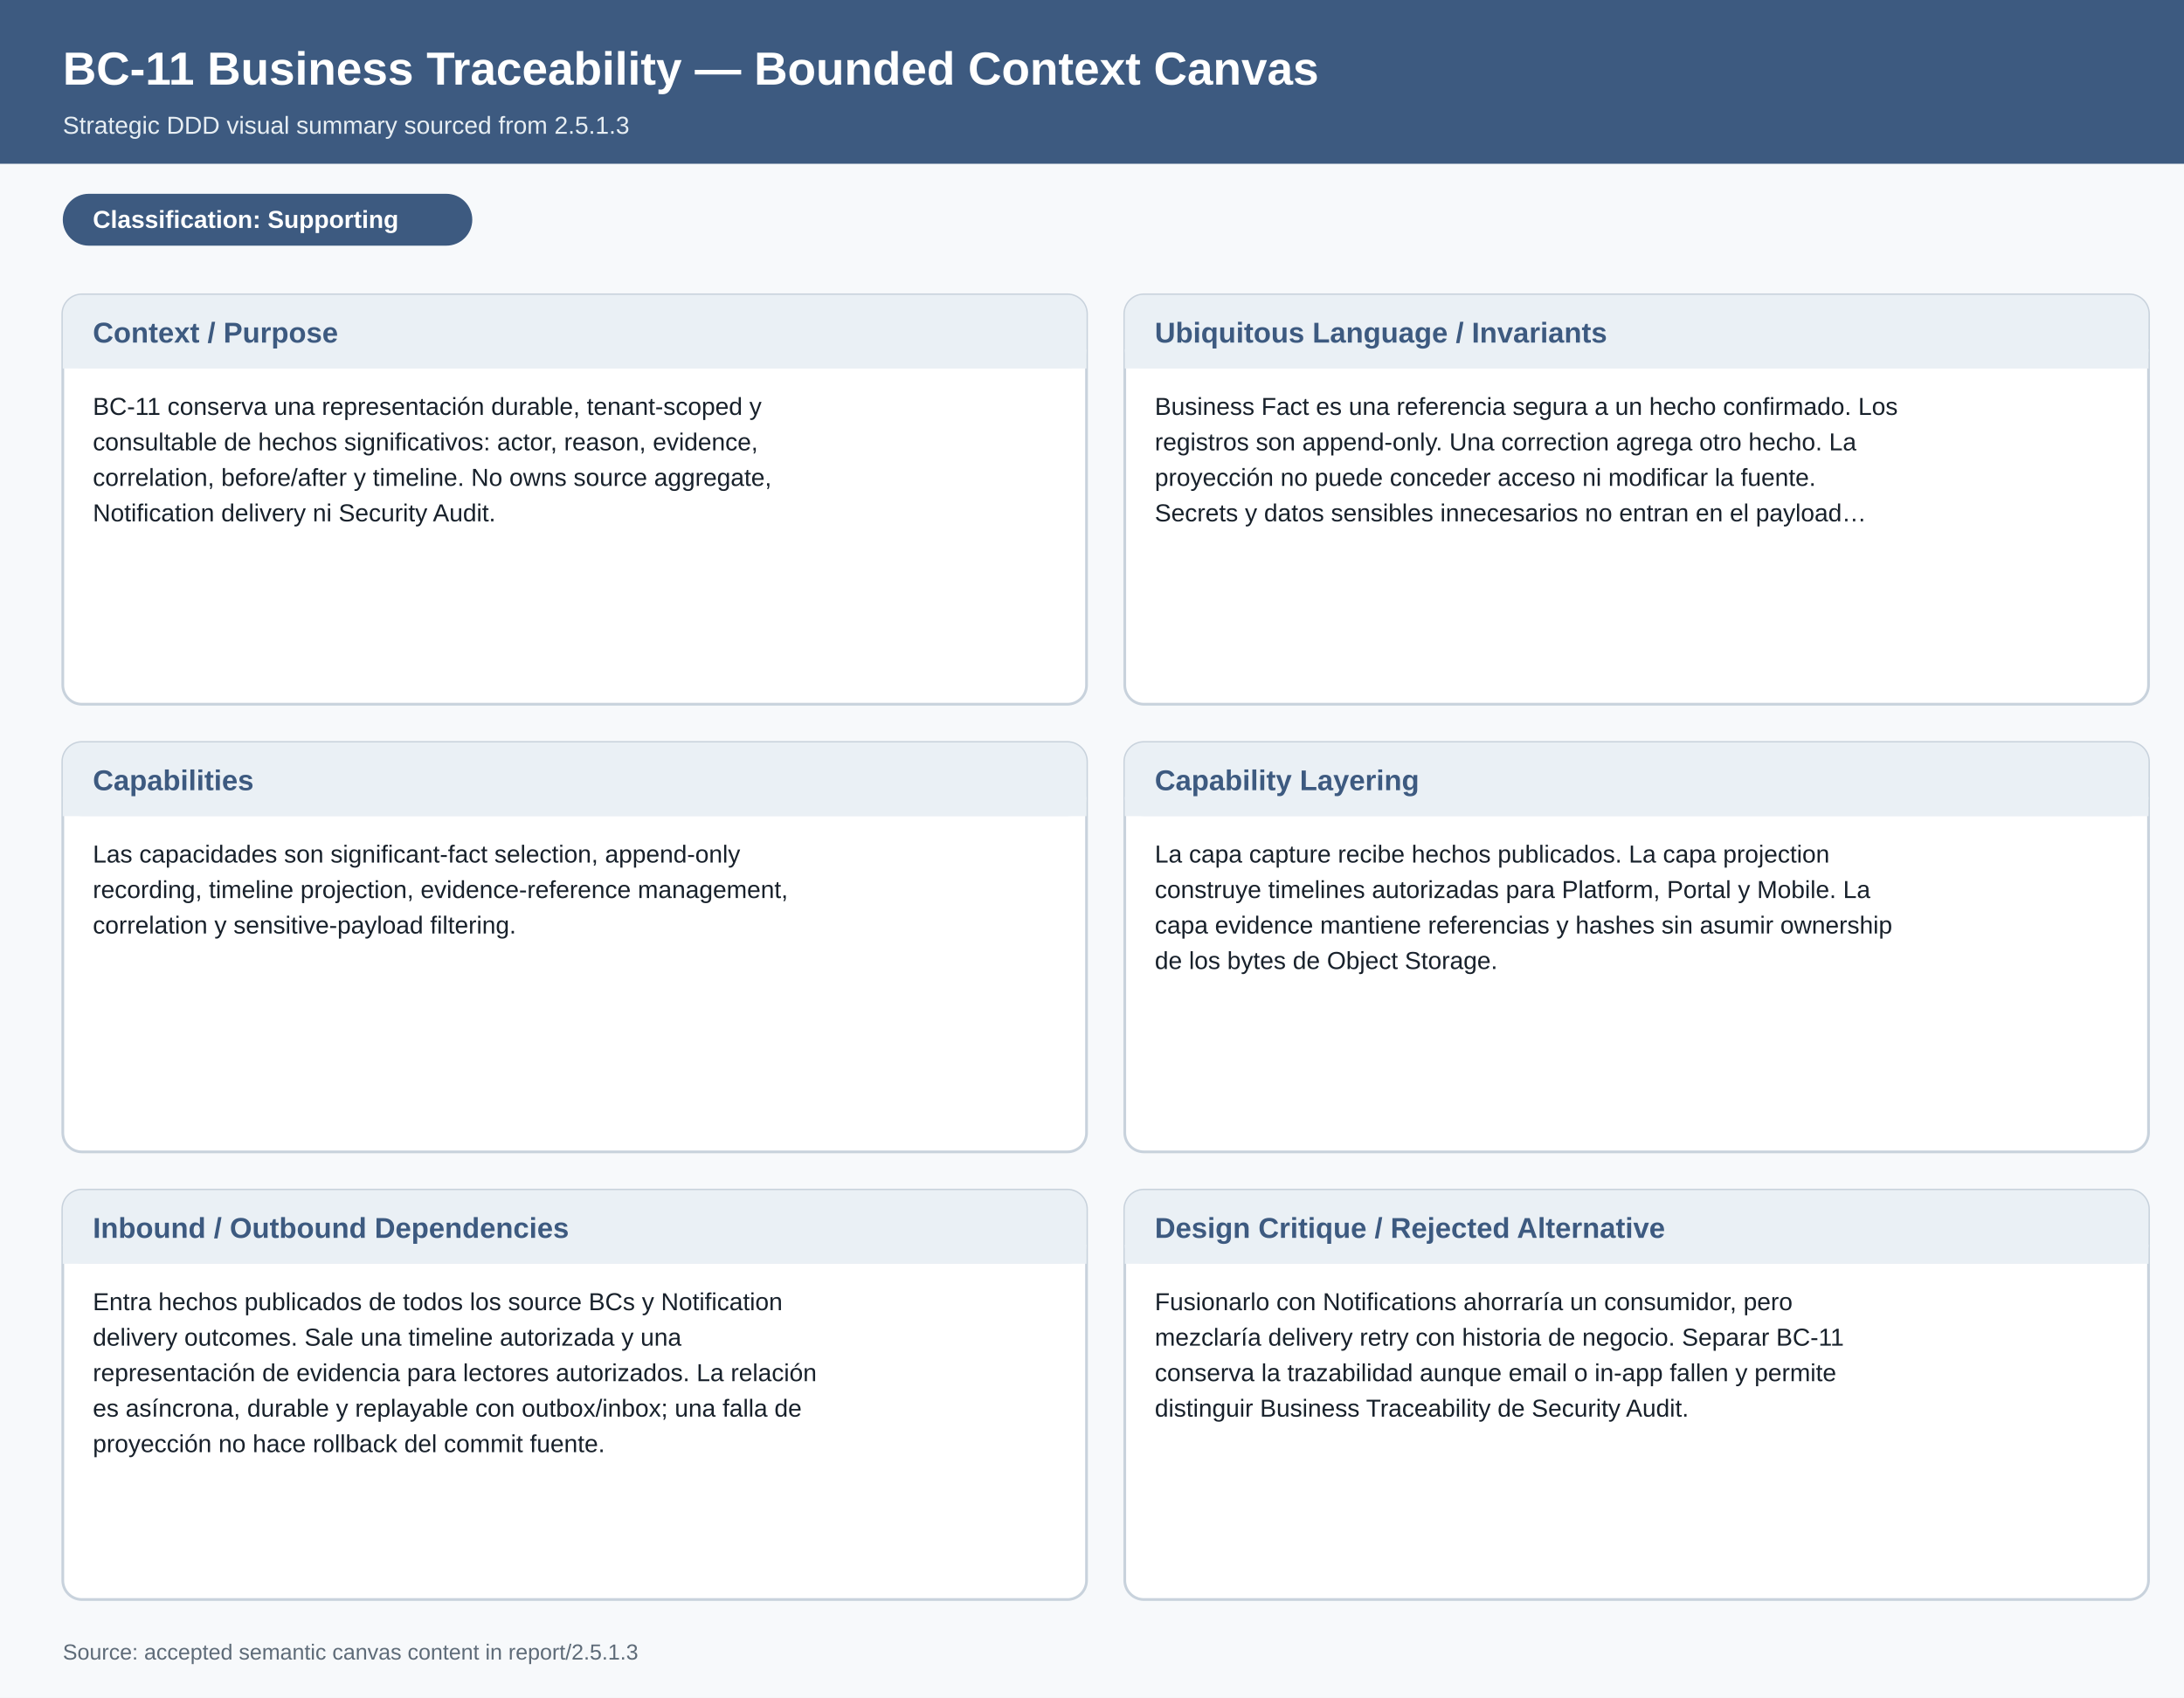
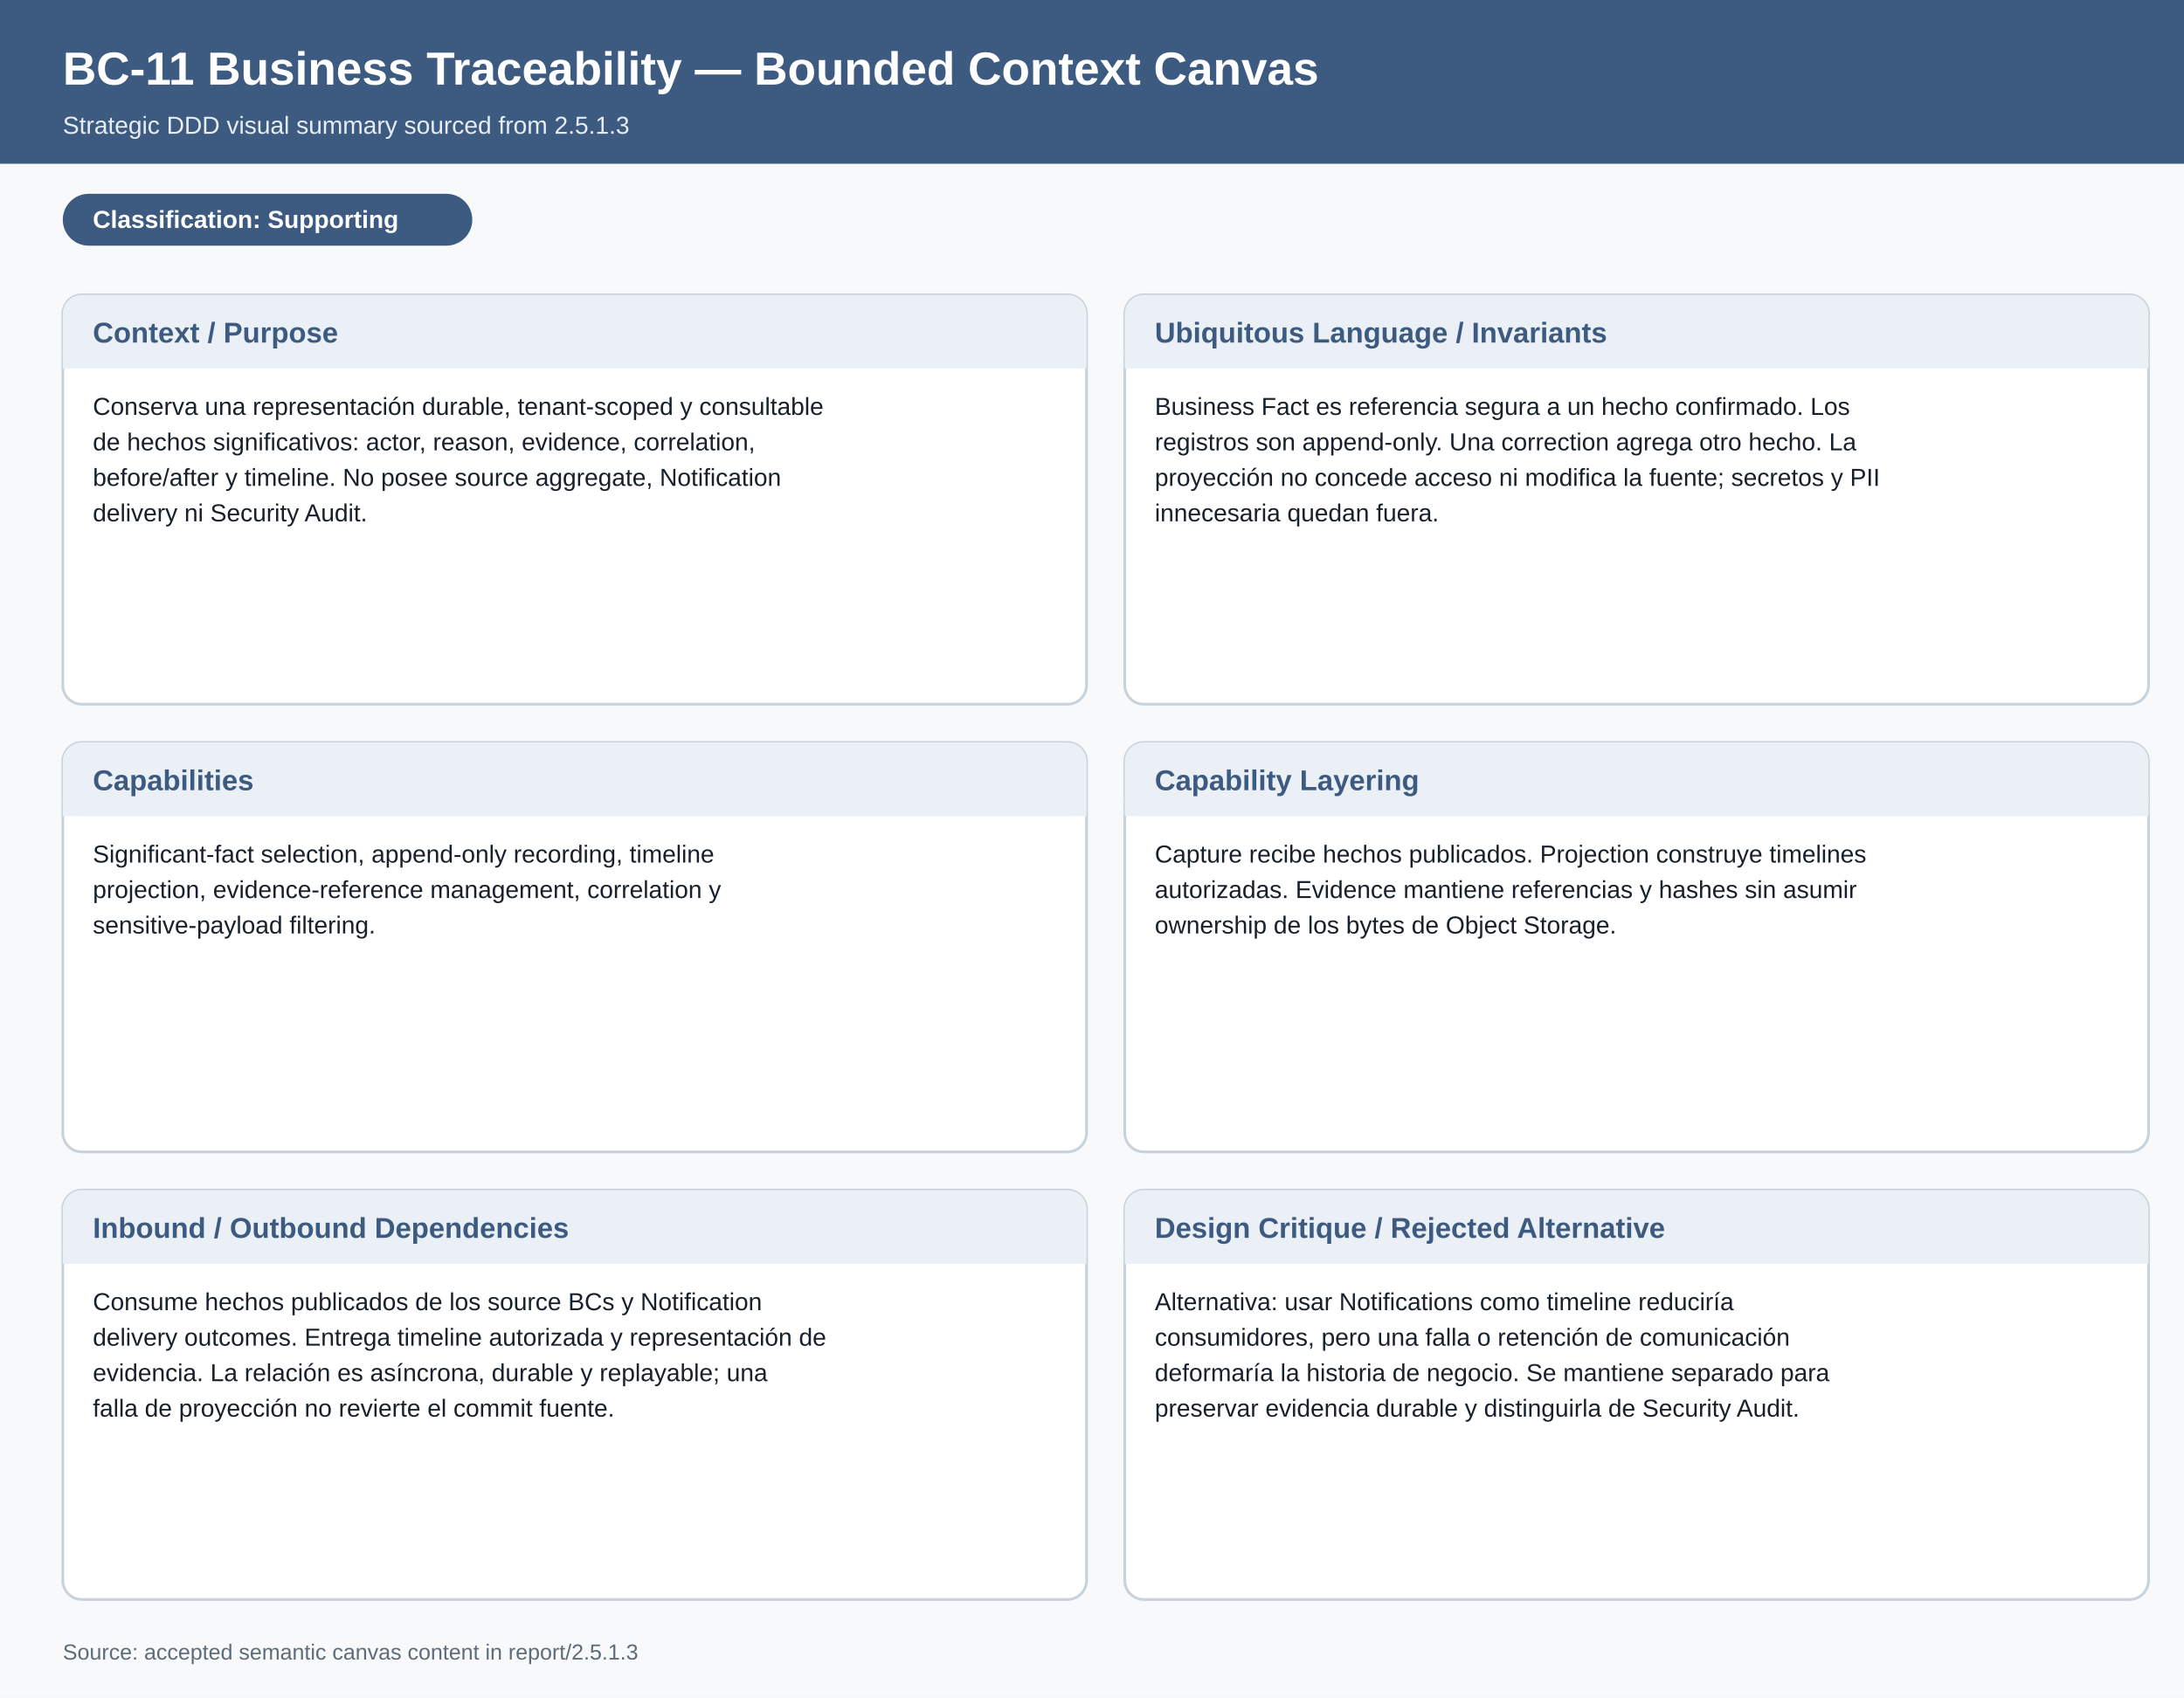
<svg xmlns="http://www.w3.org/2000/svg" width="1600" height="1244" viewBox="0 0 1600 1244">
  <rect width="100%" height="100%" fill="#f7f9fb" />
  <rect width="1600" height="120" fill="#3d5a80" />
  <text x="46" y="62" font-family="Arial, Helvetica, sans-serif" font-size="34px" font-weight="700" fill="#ffffff">BC-11 Business Traceability — Bounded Context Canvas</text>
  <text x="46" y="98" font-family="Arial, Helvetica, sans-serif" font-size="18px" font-weight="400" fill="#e7eef3">Strategic DDD visual summary sourced from 2.5.1.3</text>
  <rect x="46" y="142" width="300" height="38" rx="19" fill="#3d5a80" />
  <text x="68" y="167" font-family="Arial, Helvetica, sans-serif" font-size="18px" font-weight="700" fill="#ffffff">Classification: Supporting</text>
  <rect x="46" y="216" width="750" height="300" rx="14" fill="#ffffff" stroke="#c8d2dc" stroke-width="2" />
  <rect x="46" y="216" width="750" height="54" rx="14" fill="#eaf0f5" />
  <rect x="46" y="256" width="750" height="14" fill="#eaf0f5" />
  <text x="68" y="251" font-family="Arial, Helvetica, sans-serif" font-size="21px" font-weight="700" fill="#3d5a80">Context / Purpose</text>
-   <text x="68" y="304" font-family="Arial, Helvetica, sans-serif" font-size="18px" font-weight="400" fill="#18212b">BC-11 conserva una representación durable, tenant-scoped y</text>
-   <text x="68" y="330" font-family="Arial, Helvetica, sans-serif" font-size="18px" font-weight="400" fill="#18212b">consultable de hechos significativos: actor, reason, evidence,</text>
-   <text x="68" y="356" font-family="Arial, Helvetica, sans-serif" font-size="18px" font-weight="400" fill="#18212b">correlation, before/after y timeline. No owns source aggregate,</text>
-   <text x="68" y="382" font-family="Arial, Helvetica, sans-serif" font-size="18px" font-weight="400" fill="#18212b">Notification delivery ni Security Audit.</text>
+   <text x="68" y="304" font-family="Arial, Helvetica, sans-serif" font-size="18px" font-weight="400" fill="#18212b">Conserva una representación durable, tenant-scoped y consultable</text>
+   <text x="68" y="330" font-family="Arial, Helvetica, sans-serif" font-size="18px" font-weight="400" fill="#18212b">de hechos significativos: actor, reason, evidence, correlation,</text>
+   <text x="68" y="356" font-family="Arial, Helvetica, sans-serif" font-size="18px" font-weight="400" fill="#18212b">before/after y timeline. No posee source aggregate, Notification</text>
+   <text x="68" y="382" font-family="Arial, Helvetica, sans-serif" font-size="18px" font-weight="400" fill="#18212b">delivery ni Security Audit.</text>
  <rect x="824" y="216" width="750" height="300" rx="14" fill="#ffffff" stroke="#c8d2dc" stroke-width="2" />
  <rect x="824" y="216" width="750" height="54" rx="14" fill="#eaf0f5" />
  <rect x="824" y="256" width="750" height="14" fill="#eaf0f5" />
  <text x="846" y="251" font-family="Arial, Helvetica, sans-serif" font-size="21px" font-weight="700" fill="#3d5a80">Ubiquitous Language / Invariants</text>
-   <text x="846" y="304" font-family="Arial, Helvetica, sans-serif" font-size="18px" font-weight="400" fill="#18212b">Business Fact es una referencia segura a un hecho confirmado. Los</text>
+   <text x="846" y="304" font-family="Arial, Helvetica, sans-serif" font-size="18px" font-weight="400" fill="#18212b">Business Fact es referencia segura a un hecho confirmado. Los</text>
  <text x="846" y="330" font-family="Arial, Helvetica, sans-serif" font-size="18px" font-weight="400" fill="#18212b">registros son append-only. Una correction agrega otro hecho. La</text>
-   <text x="846" y="356" font-family="Arial, Helvetica, sans-serif" font-size="18px" font-weight="400" fill="#18212b">proyección no puede conceder acceso ni modificar la fuente.</text>
-   <text x="846" y="382" font-family="Arial, Helvetica, sans-serif" font-size="18px" font-weight="400" fill="#18212b">Secrets y datos sensibles innecesarios no entran en el payload…</text>
+   <text x="846" y="356" font-family="Arial, Helvetica, sans-serif" font-size="18px" font-weight="400" fill="#18212b">proyección no concede acceso ni modifica la fuente; secretos y PII</text>
+   <text x="846" y="382" font-family="Arial, Helvetica, sans-serif" font-size="18px" font-weight="400" fill="#18212b">innecesaria quedan fuera.</text>
  <rect x="46" y="544" width="750" height="300" rx="14" fill="#ffffff" stroke="#c8d2dc" stroke-width="2" />
  <rect x="46" y="544" width="750" height="54" rx="14" fill="#eaf0f5" />
  <rect x="46" y="584" width="750" height="14" fill="#eaf0f5" />
  <text x="68" y="579" font-family="Arial, Helvetica, sans-serif" font-size="21px" font-weight="700" fill="#3d5a80">Capabilities</text>
-   <text x="68" y="632" font-family="Arial, Helvetica, sans-serif" font-size="18px" font-weight="400" fill="#18212b">Las capacidades son significant-fact selection, append-only</text>
-   <text x="68" y="658" font-family="Arial, Helvetica, sans-serif" font-size="18px" font-weight="400" fill="#18212b">recording, timeline projection, evidence-reference management,</text>
-   <text x="68" y="684" font-family="Arial, Helvetica, sans-serif" font-size="18px" font-weight="400" fill="#18212b">correlation y sensitive-payload filtering.</text>
+   <text x="68" y="632" font-family="Arial, Helvetica, sans-serif" font-size="18px" font-weight="400" fill="#18212b">Significant-fact selection, append-only recording, timeline</text>
+   <text x="68" y="658" font-family="Arial, Helvetica, sans-serif" font-size="18px" font-weight="400" fill="#18212b">projection, evidence-reference management, correlation y</text>
+   <text x="68" y="684" font-family="Arial, Helvetica, sans-serif" font-size="18px" font-weight="400" fill="#18212b">sensitive-payload filtering.</text>
  <rect x="824" y="544" width="750" height="300" rx="14" fill="#ffffff" stroke="#c8d2dc" stroke-width="2" />
  <rect x="824" y="544" width="750" height="54" rx="14" fill="#eaf0f5" />
  <rect x="824" y="584" width="750" height="14" fill="#eaf0f5" />
  <text x="846" y="579" font-family="Arial, Helvetica, sans-serif" font-size="21px" font-weight="700" fill="#3d5a80">Capability Layering</text>
-   <text x="846" y="632" font-family="Arial, Helvetica, sans-serif" font-size="18px" font-weight="400" fill="#18212b">La capa capture recibe hechos publicados. La capa projection</text>
-   <text x="846" y="658" font-family="Arial, Helvetica, sans-serif" font-size="18px" font-weight="400" fill="#18212b">construye timelines autorizadas para Platform, Portal y Mobile. La</text>
-   <text x="846" y="684" font-family="Arial, Helvetica, sans-serif" font-size="18px" font-weight="400" fill="#18212b">capa evidence mantiene referencias y hashes sin asumir ownership</text>
-   <text x="846" y="710" font-family="Arial, Helvetica, sans-serif" font-size="18px" font-weight="400" fill="#18212b">de los bytes de Object Storage.</text>
+   <text x="846" y="632" font-family="Arial, Helvetica, sans-serif" font-size="18px" font-weight="400" fill="#18212b">Capture recibe hechos publicados. Projection construye timelines</text>
+   <text x="846" y="658" font-family="Arial, Helvetica, sans-serif" font-size="18px" font-weight="400" fill="#18212b">autorizadas. Evidence mantiene referencias y hashes sin asumir</text>
+   <text x="846" y="684" font-family="Arial, Helvetica, sans-serif" font-size="18px" font-weight="400" fill="#18212b">ownership de los bytes de Object Storage.</text>
  <rect x="46" y="872" width="750" height="300" rx="14" fill="#ffffff" stroke="#c8d2dc" stroke-width="2" />
  <rect x="46" y="872" width="750" height="54" rx="14" fill="#eaf0f5" />
  <rect x="46" y="912" width="750" height="14" fill="#eaf0f5" />
  <text x="68" y="907" font-family="Arial, Helvetica, sans-serif" font-size="21px" font-weight="700" fill="#3d5a80">Inbound / Outbound Dependencies</text>
-   <text x="68" y="960" font-family="Arial, Helvetica, sans-serif" font-size="18px" font-weight="400" fill="#18212b">Entra hechos publicados de todos los source BCs y Notification</text>
-   <text x="68" y="986" font-family="Arial, Helvetica, sans-serif" font-size="18px" font-weight="400" fill="#18212b">delivery outcomes. Sale una timeline autorizada y una</text>
-   <text x="68" y="1012" font-family="Arial, Helvetica, sans-serif" font-size="18px" font-weight="400" fill="#18212b">representación de evidencia para lectores autorizados. La relación</text>
-   <text x="68" y="1038" font-family="Arial, Helvetica, sans-serif" font-size="18px" font-weight="400" fill="#18212b">es asíncrona, durable y replayable con outbox/inbox; una falla de</text>
-   <text x="68" y="1064" font-family="Arial, Helvetica, sans-serif" font-size="18px" font-weight="400" fill="#18212b">proyección no hace rollback del commit fuente.</text>
+   <text x="68" y="960" font-family="Arial, Helvetica, sans-serif" font-size="18px" font-weight="400" fill="#18212b">Consume hechos publicados de los source BCs y Notification</text>
+   <text x="68" y="986" font-family="Arial, Helvetica, sans-serif" font-size="18px" font-weight="400" fill="#18212b">delivery outcomes. Entrega timeline autorizada y representación de</text>
+   <text x="68" y="1012" font-family="Arial, Helvetica, sans-serif" font-size="18px" font-weight="400" fill="#18212b">evidencia. La relación es asíncrona, durable y replayable; una</text>
+   <text x="68" y="1038" font-family="Arial, Helvetica, sans-serif" font-size="18px" font-weight="400" fill="#18212b">falla de proyección no revierte el commit fuente.</text>
  <rect x="824" y="872" width="750" height="300" rx="14" fill="#ffffff" stroke="#c8d2dc" stroke-width="2" />
  <rect x="824" y="872" width="750" height="54" rx="14" fill="#eaf0f5" />
  <rect x="824" y="912" width="750" height="14" fill="#eaf0f5" />
  <text x="846" y="907" font-family="Arial, Helvetica, sans-serif" font-size="21px" font-weight="700" fill="#3d5a80">Design Critique / Rejected Alternative</text>
-   <text x="846" y="960" font-family="Arial, Helvetica, sans-serif" font-size="18px" font-weight="400" fill="#18212b">Fusionarlo con Notifications ahorraría un consumidor, pero</text>
-   <text x="846" y="986" font-family="Arial, Helvetica, sans-serif" font-size="18px" font-weight="400" fill="#18212b">mezclaría delivery retry con historia de negocio. Separar BC-11</text>
-   <text x="846" y="1012" font-family="Arial, Helvetica, sans-serif" font-size="18px" font-weight="400" fill="#18212b">conserva la trazabilidad aunque email o in-app fallen y permite</text>
-   <text x="846" y="1038" font-family="Arial, Helvetica, sans-serif" font-size="18px" font-weight="400" fill="#18212b">distinguir Business Traceability de Security Audit.</text>
+   <text x="846" y="960" font-family="Arial, Helvetica, sans-serif" font-size="18px" font-weight="400" fill="#18212b">Alternativa: usar Notifications como timeline reduciría</text>
+   <text x="846" y="986" font-family="Arial, Helvetica, sans-serif" font-size="18px" font-weight="400" fill="#18212b">consumidores, pero una falla o retención de comunicación</text>
+   <text x="846" y="1012" font-family="Arial, Helvetica, sans-serif" font-size="18px" font-weight="400" fill="#18212b">deformaría la historia de negocio. Se mantiene separado para</text>
+   <text x="846" y="1038" font-family="Arial, Helvetica, sans-serif" font-size="18px" font-weight="400" fill="#18212b">preservar evidencia durable y distinguirla de Security Audit.</text>
  <text x="46" y="1216" font-family="Arial, Helvetica, sans-serif" font-size="16px" font-weight="400" fill="#5e6b78">Source: accepted semantic canvas content in report/2.5.1.3</text>
</svg>
